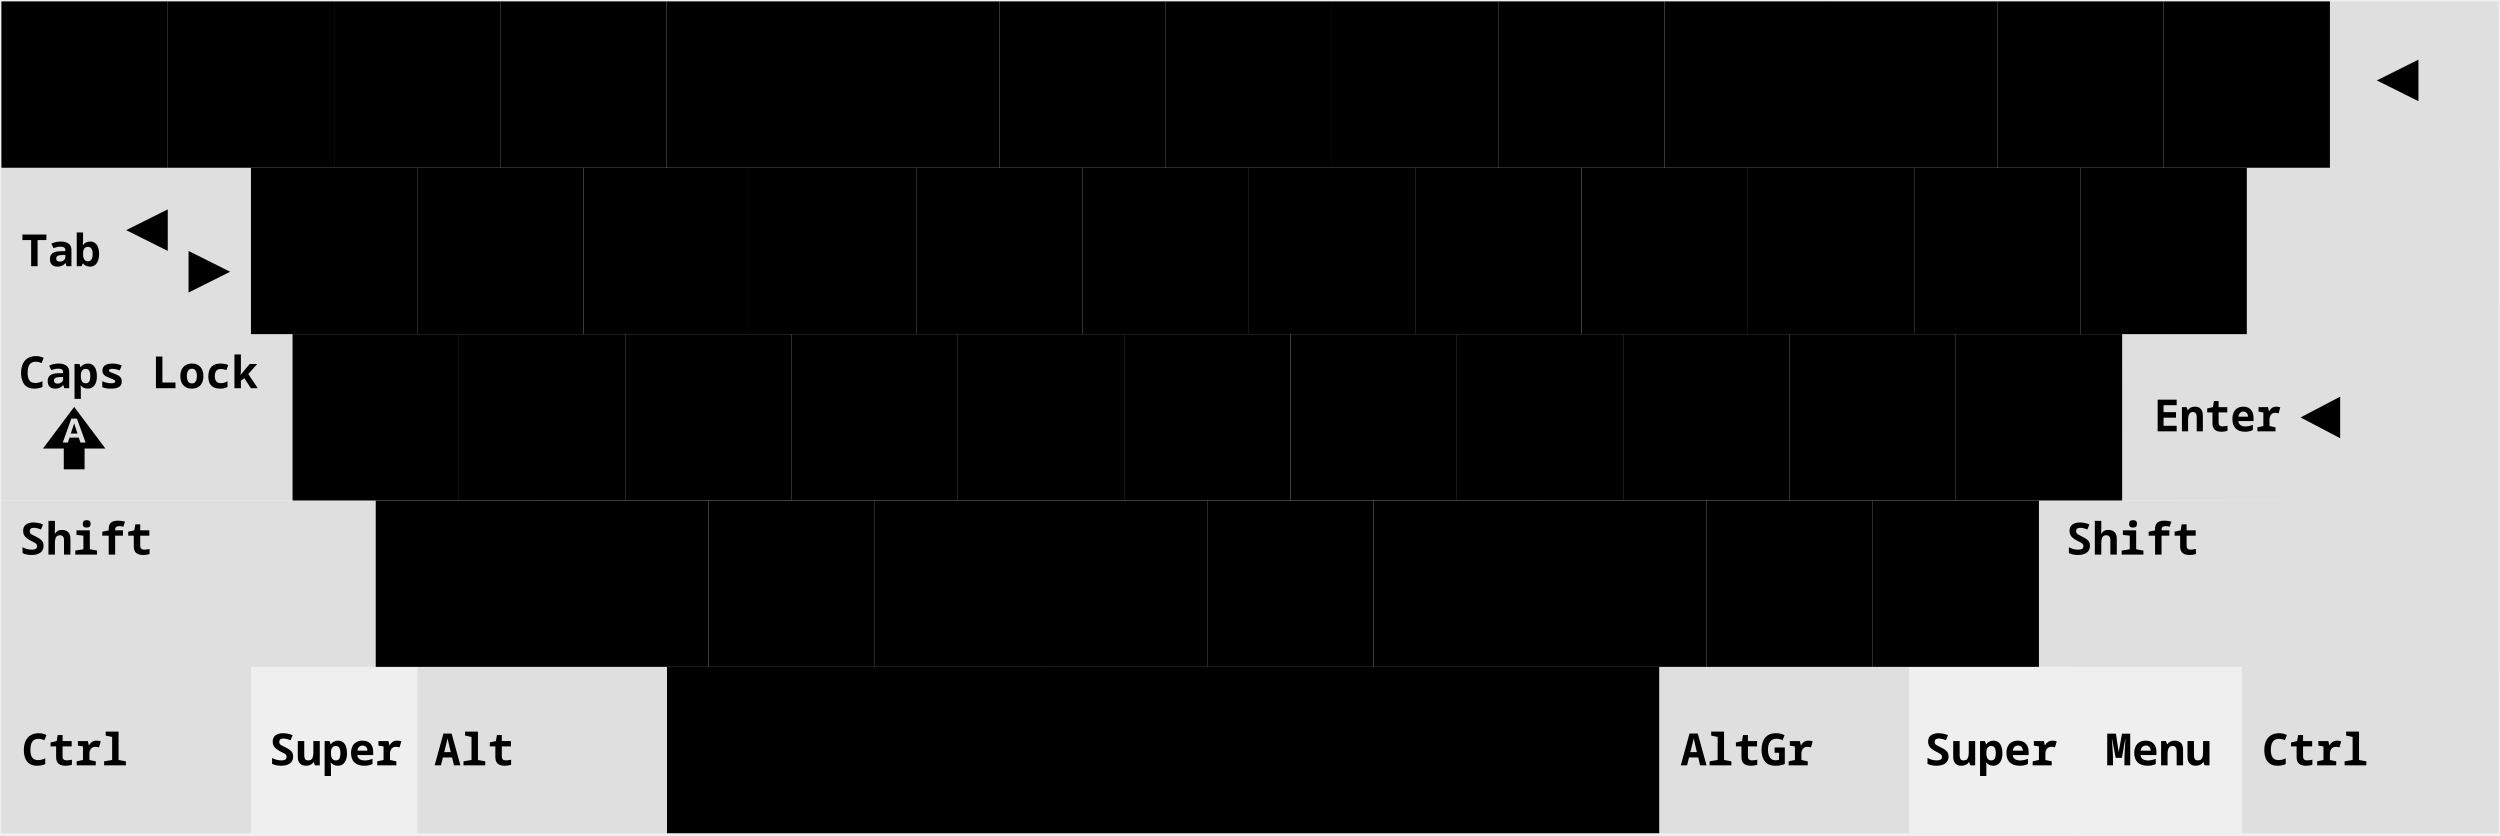
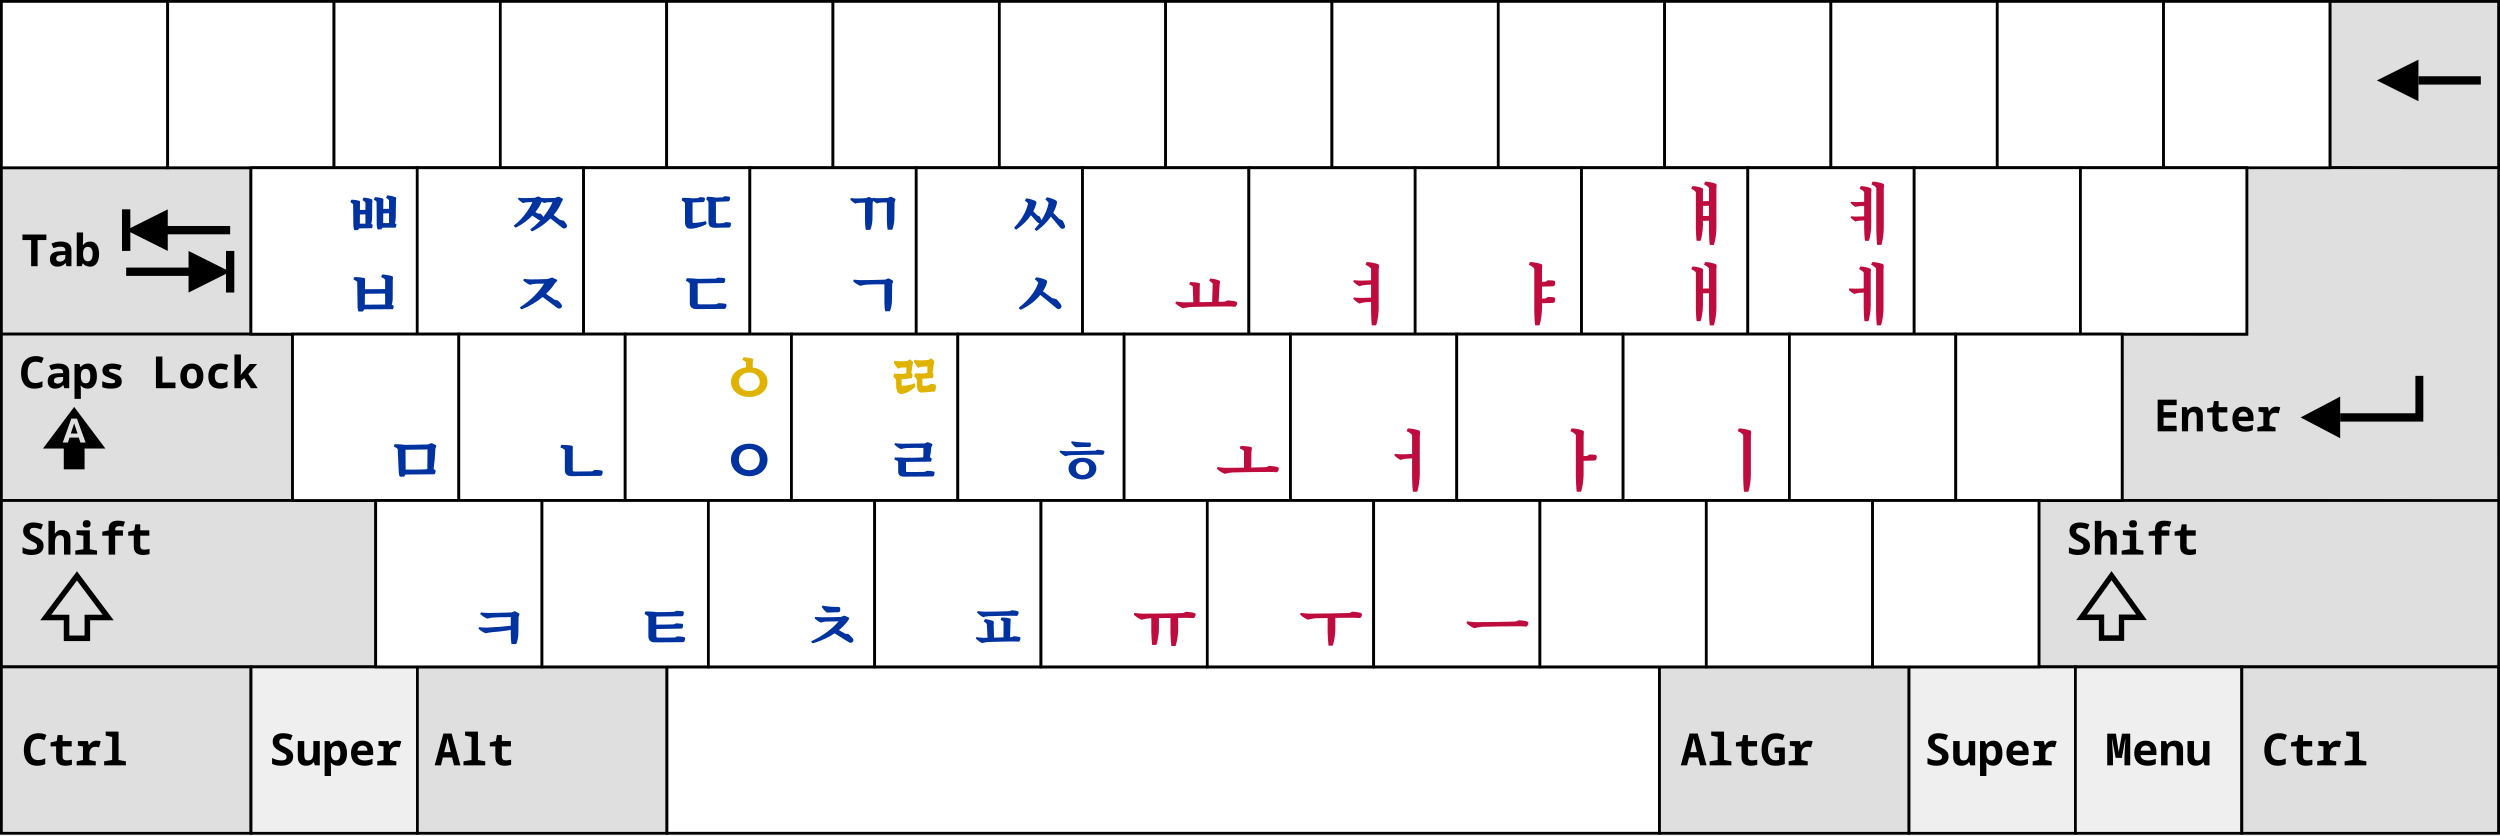
<svg xmlns="http://www.w3.org/2000/svg" viewBox="0 0 901.595 301.49" version="1.1">
  <g class="keyboard_layer">
    <g id="layout_boxes">
-       <path d="m840.26,0.51l60.83,0l0,59.99l-60.83,0l0,-59.99z" fill="#dfdfdf" fill-rule="evenodd" id="backspace_key_box" stroke="oklch(0% 0 0)" stroke-dashoffset="0" stroke-miterlimit="4" stroke-width="1.01" />
-       <path d="m0.5,60.5l90,0l0,60l-90,0l0,-60z" fill="#dfdfdf" fill-rule="evenodd" id="tab_key_box" stroke="oklch(0% 0 0)" stroke-dashoffset="0" stroke-miterlimit="4" />
+       <path d="m840.26,0.51l60.83,0l0,59.99l-60.83,0l0,-59.99z" fill="#dfdfdf" fill-rule="evenodd" id="backspace_key_box" stroke="#000000" stroke-dashoffset="0" stroke-miterlimit="4" stroke-width="1.01" />
+       <path d="m0.5,60.5l90,0l0,60l-90,0l0,-60z" fill="#dfdfdf" fill-rule="evenodd" id="tab_key_box" stroke="#000000" stroke-dashoffset="0" stroke-miterlimit="4" />
      <g id="enter_key_position" transform="matrix(0.951981, 0, 0, 1, 47.6972, 0.0427207)">
-         <path d="m753.82,120.41l47.24,0.03l0,-60.03l95.38,0.05l0.01,120.29l-142.66,-0.34l0.03,-60z" fill="#dfdfdf" fill-rule="evenodd" id="enter_key_box" stroke="oklch(0% 0 0)" stroke-dashoffset="0" stroke-miterlimit="4" />
-       </g>
-       <path d="m0.5,120.5l105,0l0,60l-105,0l0,-60z" fill="#dfdfdf" fill-rule="evenodd" id="caps_lock_key_box" stroke="oklch(0% 0 0)" stroke-dashoffset="0" stroke-miterlimit="4" transform="matrix(1, 0, 0, 1, 0, 0)" />
-       <path d="m0.5,180.5l135,0l0,60l-135,0l0,-60z" fill="#dfdfdf" fill-rule="evenodd" id="shift_left_key_box" stroke="oklch(0% 0 0)" stroke-dashoffset="0" stroke-miterlimit="4" />
+         <path d="m753.82,120.41l47.24,0.03l0,-60.03l95.38,0.05l0.01,120.29l-142.66,-0.34l0.03,-60z" fill="#dfdfdf" fill-rule="evenodd" id="enter_key_box" stroke="#000000" stroke-dashoffset="0" stroke-miterlimit="4" />
+       </g>
+       <path d="m0.5,120.5l105,0l0,60l-105,0l0,-60z" fill="#dfdfdf" fill-rule="evenodd" id="caps_lock_key_box" stroke="#000000" stroke-dashoffset="0" stroke-miterlimit="4" transform="matrix(1, 0, 0, 1, 0, 0)" />
+       <path d="m0.5,180.5l135,0l0,60l-135,0l0,-60z" fill="#dfdfdf" fill-rule="evenodd" id="shift_left_key_box" stroke="#000000" stroke-dashoffset="0" stroke-miterlimit="4" />
      <g id="shift_right_key_position" transform="matrix(0.961125, 0, 0, 1, -255.173, -137.235)">
-         <path d="m1030.54,317.73l172.5,0l0,60l-172.5,0l0,-60z" fill="#dfdfdf" fill-rule="evenodd" id="shift_right_key_box" stroke="oklch(0% 0 0)" stroke-dashoffset="0" stroke-miterlimit="4" />
-       </g>
-       <path d="m0.5,240.51l90,0l0,60l-90,0l0,-60z" fill="#dfdfdf" fill-rule="evenodd" id="control_left_key_box" stroke="oklch(0% 0 0)" stroke-dashoffset="0" stroke-miterlimit="4" transform="matrix(1, 0, 0, 1, 0, 0)" />
-       <path d="m90.53,240.51l60,0l0,60l-60,0l0,-60z" fill="#efefef" fill-rule="evenodd" id="super_left_key_box" stroke="oklch(0% 0 0)" stroke-dashoffset="0" stroke-miterlimit="4" transform="matrix(1, 0, 0, 1, 0, 0)" />
-       <path d="m150.53,240.51l90,0l0,60l-90,0l0,-60z" fill="#dfdfdf" fill-rule="evenodd" id="alt_left_box" stroke="oklch(0% 0 0)" stroke-dashoffset="0" stroke-miterlimit="4" transform="matrix(1, 0, 0, 1, 0, 0)" />
-       <path d="m240.54,240.51l357.93,0l0,59.99l-357.93,0l0,-59.99z" fill="oklch(100% 0 0)" fill-rule="evenodd" id="space_key_box" stroke="oklch(0% 0 0)" stroke-dashoffset="0" stroke-miterlimit="4" transform="matrix(1, 0, 0, 1, 0, 0)" />
+         <path d="m1030.54,317.73l172.5,0l0,60l-172.5,0l0,-60z" fill="#dfdfdf" fill-rule="evenodd" id="shift_right_key_box" stroke="#000000" stroke-dashoffset="0" stroke-miterlimit="4" />
+       </g>
+       <path d="m0.5,240.51l90,0l0,60l-90,0l0,-60z" fill="#dfdfdf" fill-rule="evenodd" id="control_left_key_box" stroke="#000000" stroke-dashoffset="0" stroke-miterlimit="4" transform="matrix(1, 0, 0, 1, 0, 0)" />
+       <path d="m90.53,240.51l60,0l0,60l-60,0l0,-60z" fill="#efefef" fill-rule="evenodd" id="super_left_key_box" stroke="#000000" stroke-dashoffset="0" stroke-miterlimit="4" transform="matrix(1, 0, 0, 1, 0, 0)" />
+       <path d="m150.53,240.51l90,0l0,60l-90,0l0,-60z" fill="#dfdfdf" fill-rule="evenodd" id="alt_left_box" stroke="#000000" stroke-dashoffset="0" stroke-miterlimit="4" transform="matrix(1, 0, 0, 1, 0, 0)" />
+       <path d="m240.54,240.51l357.93,0l0,59.99l-357.93,0l0,-59.99z" fill="#ffffff" fill-rule="evenodd" id="space_key_box" stroke="#000000" stroke-dashoffset="0" stroke-miterlimit="4" transform="matrix(1, 0, 0, 1, 0, 0)" />
      <g id="altgr_super_menu_keys_position" transform="translate(37.2848, -112.783)">
        <g id="altgr_key_box" transform="translate(-39.4023, 112.796)">
-           <path d="m600.59,240.5l90,0l0,60l-90,0l0,-60z" fill="#dfdfdf" fill-rule="evenodd" id="rect2360-5" stroke="oklch(0% 0 0)" stroke-dashoffset="0" stroke-miterlimit="4" />
+           <path d="m600.59,240.5l90,0l0,60l-90,0l0,-60z" fill="#dfdfdf" fill-rule="evenodd" id="rect2360-5" stroke="#000000" stroke-dashoffset="0" stroke-miterlimit="4" />
        </g>
        <g id="super_right_key_box" transform="translate(-14.2491, -3.66422)">
-           <path d="m665.44,356.96l60,0l0,60l-60,0l0,-60z" fill="#efefef" fill-rule="evenodd" id="rect2366-8" stroke="oklch(0% 0 0)" stroke-dashoffset="0" stroke-miterlimit="4" />
+           <path d="m665.44,356.96l60,0l0,60l-60,0l0,-60z" fill="#efefef" fill-rule="evenodd" id="rect2366-8" stroke="#000000" stroke-dashoffset="0" stroke-miterlimit="4" />
        </g>
        <g id="menu_key_box" transform="translate(-49.6077, 1.17157)">
-           <path d="m760.79,352.13l60,0l0,60l-60,0l0,-60z" fill="#efefef" fill-rule="evenodd" id="rect2368-6" stroke="oklch(0% 0 0)" stroke-dashoffset="0" stroke-miterlimit="4" />
+           <path d="m760.79,352.13l60,0l0,60l-60,0l0,-60z" fill="#efefef" fill-rule="evenodd" id="rect2368-6" stroke="#000000" stroke-dashoffset="0" stroke-miterlimit="4" />
        </g>
      </g>
      <g id="control_right_key_position" transform="matrix(1.02878, 0, 0, 1, -27.8093, 0.01275)">
-         <path d="m812.9,240.5l90,0l0,60l-90,0l0,-60z" fill="#dfdfdf" fill-rule="evenodd" id="control_right_key_box" stroke="oklch(0% 0 0)" stroke-dashoffset="0" stroke-miterlimit="4" />
-       </g>
-       <path d="m0.5,0.5l60,0l0,60l-60,0l0,-60z" fill="oklch(100% 0 0)" fill-rule="evenodd" id="backtick_key_box" stroke="oklch(0% 0 0)" stroke-dashoffset="0" stroke-miterlimit="4" />
+         <path d="m812.9,240.5l90,0l0,60l-90,0l0,-60z" fill="#dfdfdf" fill-rule="evenodd" id="control_right_key_box" stroke="#000000" stroke-dashoffset="0" stroke-miterlimit="4" />
+       </g>
+       <path d="m0.5,0.5l60,0l0,60l-60,0l0,-60z" fill="#ffffff" fill-rule="evenodd" id="backtick_key_box" stroke="#000000" stroke-dashoffset="0" stroke-miterlimit="4" />
      <g id="numeric_row_boxes">
-         <path d="m60.47,0.5l60,0l0,60l-60,0l0,-60z" fill="oklch(100% 0 0)" fill-rule="evenodd" id="rect2324-1-0-3-2" stroke="oklch(0% 0 0)" stroke-dashoffset="0" stroke-miterlimit="4" transform="matrix(1, 0, 0, 1, 0, 0)" />
-         <path d="m120.47,0.5l60,0l0,60l-60,0l0,-60z" fill="oklch(100% 0 0)" fill-rule="evenodd" id="path4462" stroke="oklch(0% 0 0)" stroke-dashoffset="0" stroke-miterlimit="4" />
-         <path d="m180.43,0.5l60,0l0,60l-60,0l0,-60z" fill="oklch(100% 0 0)" fill-rule="evenodd" id="path4464" stroke="oklch(0% 0 0)" stroke-dashoffset="0" stroke-miterlimit="4" />
-         <path d="m240.43,0.5l60,0l0,60l-60,0l0,-60z" fill="oklch(100% 0 0)" fill-rule="evenodd" id="path4466" stroke="oklch(0% 0 0)" stroke-dashoffset="0" stroke-miterlimit="4" />
-         <path d="m300.4,0.5l60,0l0,60l-60,0l0,-60z" fill="oklch(100% 0 0)" fill-rule="evenodd" id="path4468" stroke="oklch(0% 0 0)" stroke-dashoffset="0" stroke-miterlimit="4" />
-         <path d="m360.4,0.5l60,0l0,60l-60,0l0,-60z" fill="oklch(100% 0 0)" fill-rule="evenodd" id="path4470" stroke="oklch(0% 0 0)" stroke-dashoffset="0" stroke-miterlimit="4" />
-         <path d="m420.36,0.5l60,0l0,60l-60,0l0,-60z" fill="oklch(100% 0 0)" fill-rule="evenodd" id="path4472" stroke="oklch(0% 0 0)" stroke-dashoffset="0" stroke-miterlimit="4" />
-         <path d="m480.36,0.5l60,0l0,60l-60,0l0,-60z" fill="oklch(100% 0 0)" fill-rule="evenodd" id="path4474" stroke="oklch(0% 0 0)" stroke-dashoffset="0" stroke-miterlimit="4" />
-         <path d="m540.33,0.5l60,0l0,60l-60,0l0,-60z" fill="oklch(100% 0 0)" fill-rule="evenodd" id="path4476" stroke="oklch(0% 0 0)" stroke-dashoffset="0" stroke-miterlimit="4" />
-         <path d="m600.33,0.5l60,0l0,60l-60,0l0,-60z" fill="oklch(100% 0 0)" fill-rule="evenodd" id="path4478" stroke="oklch(0% 0 0)" stroke-dashoffset="0" stroke-miterlimit="4" />
-         <path d="m660.29,0.5l60,0l0,60l-60,0l0,-60z" fill="oklch(100% 0 0)" fill-rule="evenodd" id="path4480" stroke="oklch(0% 0 0)" stroke-dashoffset="0" stroke-miterlimit="4" />
-       </g>
-       <path d="m720.29,0.5l60,0l0,60l-60,0l0,-60z" fill="oklch(100% 0 0)" fill-rule="evenodd" id="minus_key_box" stroke="oklch(0% 0 0)" stroke-dashoffset="0" stroke-miterlimit="4" />
-       <path d="m780.26,0.5l60,0l0,60l-60,0l0,-60z" fill="oklch(100% 0 0)" fill-rule="evenodd" id="equals_key_box" stroke="oklch(0% 0 0)" stroke-dashoffset="0" stroke-miterlimit="4" />
+         <path d="m60.47,0.5l60,0l0,60l-60,0l0,-60z" fill="#ffffff" fill-rule="evenodd" id="rect2324-1-0-3-2" stroke="#000000" stroke-dashoffset="0" stroke-miterlimit="4" transform="matrix(1, 0, 0, 1, 0, 0)" />
+         <path d="m120.47,0.5l60,0l0,60l-60,0l0,-60z" fill="#ffffff" fill-rule="evenodd" id="path4462" stroke="#000000" stroke-dashoffset="0" stroke-miterlimit="4" />
+         <path d="m180.43,0.5l60,0l0,60l-60,0l0,-60z" fill="#ffffff" fill-rule="evenodd" id="path4464" stroke="#000000" stroke-dashoffset="0" stroke-miterlimit="4" />
+         <path d="m240.43,0.5l60,0l0,60l-60,0l0,-60z" fill="#ffffff" fill-rule="evenodd" id="path4466" stroke="#000000" stroke-dashoffset="0" stroke-miterlimit="4" />
+         <path d="m300.4,0.5l60,0l0,60l-60,0l0,-60z" fill="#ffffff" fill-rule="evenodd" id="path4468" stroke="#000000" stroke-dashoffset="0" stroke-miterlimit="4" />
+         <path d="m360.4,0.5l60,0l0,60l-60,0l0,-60z" fill="#ffffff" fill-rule="evenodd" id="path4470" stroke="#000000" stroke-dashoffset="0" stroke-miterlimit="4" />
+         <path d="m420.36,0.5l60,0l0,60l-60,0l0,-60z" fill="#ffffff" fill-rule="evenodd" id="path4472" stroke="#000000" stroke-dashoffset="0" stroke-miterlimit="4" />
+         <path d="m480.36,0.5l60,0l0,60l-60,0l0,-60z" fill="#ffffff" fill-rule="evenodd" id="path4474" stroke="#000000" stroke-dashoffset="0" stroke-miterlimit="4" />
+         <path d="m540.33,0.5l60,0l0,60l-60,0l0,-60z" fill="#ffffff" fill-rule="evenodd" id="path4476" stroke="#000000" stroke-dashoffset="0" stroke-miterlimit="4" />
+         <path d="m600.33,0.5l60,0l0,60l-60,0l0,-60z" fill="#ffffff" fill-rule="evenodd" id="path4478" stroke="#000000" stroke-dashoffset="0" stroke-miterlimit="4" />
+         <path d="m660.29,0.5l60,0l0,60l-60,0l0,-60z" fill="#ffffff" fill-rule="evenodd" id="path4480" stroke="#000000" stroke-dashoffset="0" stroke-miterlimit="4" />
+       </g>
+       <path d="m720.29,0.5l60,0l0,60l-60,0l0,-60z" fill="#ffffff" fill-rule="evenodd" id="minus_key_box" stroke="#000000" stroke-dashoffset="0" stroke-miterlimit="4" />
+       <path d="m780.26,0.5l60,0l0,60l-60,0l0,-60z" fill="#ffffff" fill-rule="evenodd" id="equals_key_box" stroke="#000000" stroke-dashoffset="0" stroke-miterlimit="4" />
      <g id="top_row_boxes">
-         <path d="m90.5,60.5l60,0l0,60l-60,0l0,-60z" fill="oklch(100% 0 0)" fill-rule="evenodd" id="path4760" stroke="oklch(0% 0 0)" stroke-dashoffset="0" stroke-miterlimit="4" />
-         <path d="m150.47,60.5l60,0l0,60l-60,0l0,-60z" fill="oklch(100% 0 0)" fill-rule="evenodd" id="path4762" stroke="oklch(0% 0 0)" stroke-dashoffset="0" stroke-miterlimit="4" />
-         <path d="m210.47,60.5l60,0l0,60l-60,0l0,-60z" fill="oklch(100% 0 0)" fill-rule="evenodd" id="path4764" stroke="oklch(0% 0 0)" stroke-dashoffset="0" stroke-miterlimit="4" />
-         <path d="m270.43,60.5l60,0l0,60l-60,0l0,-60z" fill="oklch(100% 0 0)" fill-rule="evenodd" id="path4766" stroke="oklch(0% 0 0)" stroke-dashoffset="0" stroke-miterlimit="4" />
-         <path d="m330.43,60.5l60,0l0,60l-60,0l0,-60z" fill="oklch(100% 0 0)" fill-rule="evenodd" id="path4768" stroke="oklch(0% 0 0)" stroke-dashoffset="0" stroke-miterlimit="4" />
-         <path d="m390.4,60.5l60,0l0,60l-60,0l0,-60z" fill="oklch(100% 0 0)" fill-rule="evenodd" id="path4770" stroke="oklch(0% 0 0)" stroke-dashoffset="0" stroke-miterlimit="4" />
-         <path d="m450.4,60.5l60,0l0,60l-60,0l0,-60z" fill="oklch(100% 0 0)" fill-rule="evenodd" id="path4772" stroke="oklch(0% 0 0)" stroke-dashoffset="0" stroke-miterlimit="4" />
-         <path d="m510.36,60.5l60,0l0,60l-60,0l0,-60z" fill="oklch(100% 0 0)" fill-rule="evenodd" id="path4774" stroke="oklch(0% 0 0)" stroke-dashoffset="0" stroke-miterlimit="4" />
-         <path d="m570.36,60.5l60,0l0,60l-60,0l0,-60z" fill="oklch(100% 0 0)" fill-rule="evenodd" id="path4776" stroke="oklch(0% 0 0)" stroke-dashoffset="0" stroke-miterlimit="4" />
-         <path d="m630.33,60.5l60,0l0,60l-60,0l0,-60z" fill="oklch(100% 0 0)" fill-rule="evenodd" id="path4778" stroke="oklch(0% 0 0)" stroke-dashoffset="0" stroke-miterlimit="4" />
-         <path d="m690.33,60.5l60,0l0,60l-60,0l0,-60z" fill="oklch(100% 0 0)" fill-rule="evenodd" id="path4780" stroke="oklch(0% 0 0)" stroke-dashoffset="0" stroke-miterlimit="4" />
-         <path d="m750.29,60.5l60,0l0,60l-60,0l0,-60z" fill="oklch(100% 0 0)" fill-rule="evenodd" id="path4782" stroke="oklch(0% 0 0)" stroke-dashoffset="0" stroke-miterlimit="4" />
+         <path d="m90.5,60.5l60,0l0,60l-60,0l0,-60z" fill="#ffffff" fill-rule="evenodd" id="path4760" stroke="#000000" stroke-dashoffset="0" stroke-miterlimit="4" />
+         <path d="m150.47,60.5l60,0l0,60l-60,0l0,-60z" fill="#ffffff" fill-rule="evenodd" id="path4762" stroke="#000000" stroke-dashoffset="0" stroke-miterlimit="4" />
+         <path d="m210.47,60.5l60,0l0,60l-60,0l0,-60z" fill="#ffffff" fill-rule="evenodd" id="path4764" stroke="#000000" stroke-dashoffset="0" stroke-miterlimit="4" />
+         <path d="m270.43,60.5l60,0l0,60l-60,0l0,-60z" fill="#ffffff" fill-rule="evenodd" id="path4766" stroke="#000000" stroke-dashoffset="0" stroke-miterlimit="4" />
+         <path d="m330.43,60.5l60,0l0,60l-60,0l0,-60z" fill="#ffffff" fill-rule="evenodd" id="path4768" stroke="#000000" stroke-dashoffset="0" stroke-miterlimit="4" />
+         <path d="m390.4,60.5l60,0l0,60l-60,0l0,-60z" fill="#ffffff" fill-rule="evenodd" id="path4770" stroke="#000000" stroke-dashoffset="0" stroke-miterlimit="4" />
+         <path d="m450.4,60.5l60,0l0,60l-60,0l0,-60z" fill="#ffffff" fill-rule="evenodd" id="path4772" stroke="#000000" stroke-dashoffset="0" stroke-miterlimit="4" />
+         <path d="m510.36,60.5l60,0l0,60l-60,0l0,-60z" fill="#ffffff" fill-rule="evenodd" id="path4774" stroke="#000000" stroke-dashoffset="0" stroke-miterlimit="4" />
+         <path d="m570.36,60.5l60,0l0,60l-60,0l0,-60z" fill="#ffffff" fill-rule="evenodd" id="path4776" stroke="#000000" stroke-dashoffset="0" stroke-miterlimit="4" />
+         <path d="m630.33,60.5l60,0l0,60l-60,0l0,-60z" fill="#ffffff" fill-rule="evenodd" id="path4778" stroke="#000000" stroke-dashoffset="0" stroke-miterlimit="4" />
+         <path d="m690.33,60.5l60,0l0,60l-60,0l0,-60z" fill="#ffffff" fill-rule="evenodd" id="path4780" stroke="#000000" stroke-dashoffset="0" stroke-miterlimit="4" />
+         <path d="m750.29,60.5l60,0l0,60l-60,0l0,-60z" fill="#ffffff" fill-rule="evenodd" id="path4782" stroke="#000000" stroke-dashoffset="0" stroke-miterlimit="4" />
      </g>
      <g id="home_row_boxes">
-         <path d="m105.5,120.5l60,0l0,60l-60,0l0,-60z" fill="oklch(100% 0 0)" fill-rule="evenodd" id="path4794" stroke="oklch(0% 0 0)" stroke-dashoffset="0" stroke-miterlimit="4" />
-         <path d="m165.47,120.5l60,0l0,60l-60,0l0,-60z" fill="oklch(100% 0 0)" fill-rule="evenodd" id="path4796" stroke="oklch(0% 0 0)" stroke-dashoffset="0" stroke-miterlimit="4" />
-         <path d="m225.47,120.5l60,0l0,60l-60,0l0,-60z" fill="oklch(100% 0 0)" fill-rule="evenodd" id="path4798" stroke="oklch(0% 0 0)" stroke-dashoffset="0" stroke-miterlimit="4" />
-         <path d="m285.43,120.5l60,0l0,60l-60,0l0,-60z" fill="oklch(100% 0 0)" fill-rule="evenodd" id="path4800" stroke="oklch(0% 0 0)" stroke-dashoffset="0" stroke-miterlimit="4" />
-         <path d="m345.43,120.5l60,0l0,60l-60,0l0,-60z" fill="oklch(100% 0 0)" fill-rule="evenodd" id="path4802" stroke="oklch(0% 0 0)" stroke-dashoffset="0" stroke-miterlimit="4" />
-         <path d="m405.4,120.5l60,0l0,60l-60,0l0,-60z" fill="oklch(100% 0 0)" fill-rule="evenodd" id="path4804" stroke="oklch(0% 0 0)" stroke-dashoffset="0" stroke-miterlimit="4" />
-         <path d="m465.4,120.5l60,0l0,60l-60,0l0,-60z" fill="oklch(100% 0 0)" fill-rule="evenodd" id="path4806" stroke="oklch(0% 0 0)" stroke-dashoffset="0" stroke-miterlimit="4" />
-         <path d="m525.36,120.5l60,0l0,60l-60,0l0,-60z" fill="oklch(100% 0 0)" fill-rule="evenodd" id="path4808" stroke="oklch(0% 0 0)" stroke-dashoffset="0" stroke-miterlimit="4" />
-         <path d="m585.36,120.5l60,0l0,60l-60,0l0,-60z" fill="oklch(100% 0 0)" fill-rule="evenodd" id="path4810" stroke="oklch(0% 0 0)" stroke-dashoffset="0" stroke-miterlimit="4" />
-         <path d="m645.33,120.5l60,0l0,60l-60,0l0,-60z" fill="oklch(100% 0 0)" fill-rule="evenodd" id="path4812" stroke="oklch(0% 0 0)" stroke-dashoffset="0" stroke-miterlimit="4" />
-         <path d="m705.33,120.5l60,0l0,60l-60,0l0,-60z" fill="oklch(100% 0 0)" fill-rule="evenodd" id="path4814" stroke="oklch(0% 0 0)" stroke-dashoffset="0" stroke-miterlimit="4" />
+         <path d="m105.5,120.5l60,0l0,60l-60,0l0,-60z" fill="#ffffff" fill-rule="evenodd" id="path4794" stroke="#000000" stroke-dashoffset="0" stroke-miterlimit="4" />
+         <path d="m165.47,120.5l60,0l0,60l-60,0l0,-60z" fill="#ffffff" fill-rule="evenodd" id="path4796" stroke="#000000" stroke-dashoffset="0" stroke-miterlimit="4" />
+         <path d="m225.47,120.5l60,0l0,60l-60,0l0,-60z" fill="#ffffff" fill-rule="evenodd" id="path4798" stroke="#000000" stroke-dashoffset="0" stroke-miterlimit="4" />
+         <path d="m285.43,120.5l60,0l0,60l-60,0l0,-60z" fill="#ffffff" fill-rule="evenodd" id="path4800" stroke="#000000" stroke-dashoffset="0" stroke-miterlimit="4" />
+         <path d="m345.43,120.5l60,0l0,60l-60,0l0,-60z" fill="#ffffff" fill-rule="evenodd" id="path4802" stroke="#000000" stroke-dashoffset="0" stroke-miterlimit="4" />
+         <path d="m405.4,120.5l60,0l0,60l-60,0l0,-60z" fill="#ffffff" fill-rule="evenodd" id="path4804" stroke="#000000" stroke-dashoffset="0" stroke-miterlimit="4" />
+         <path d="m465.4,120.5l60,0l0,60l-60,0l0,-60z" fill="#ffffff" fill-rule="evenodd" id="path4806" stroke="#000000" stroke-dashoffset="0" stroke-miterlimit="4" />
+         <path d="m525.36,120.5l60,0l0,60l-60,0l0,-60z" fill="#ffffff" fill-rule="evenodd" id="path4808" stroke="#000000" stroke-dashoffset="0" stroke-miterlimit="4" />
+         <path d="m585.36,120.5l60,0l0,60l-60,0l0,-60z" fill="#ffffff" fill-rule="evenodd" id="path4810" stroke="#000000" stroke-dashoffset="0" stroke-miterlimit="4" />
+         <path d="m645.33,120.5l60,0l0,60l-60,0l0,-60z" fill="#ffffff" fill-rule="evenodd" id="path4812" stroke="#000000" stroke-dashoffset="0" stroke-miterlimit="4" />
+         <path d="m705.33,120.5l60,0l0,60l-60,0l0,-60z" fill="#ffffff" fill-rule="evenodd" id="path4814" stroke="#000000" stroke-dashoffset="0" stroke-miterlimit="4" />
      </g>
      <g id="bottom_row_boxes">
-         <path d="m135.5,180.5l60,0l0,60l-60,0l0,-60z" fill="oklch(100% 0 0)" fill-rule="evenodd" id="path4828" stroke="oklch(0% 0 0)" stroke-dashoffset="0" stroke-miterlimit="4" />
-         <path d="m195.46,180.5l60,0l0,60l-60,0l0,-60z" fill="oklch(100% 0 0)" fill-rule="evenodd" id="path4830" stroke="oklch(0% 0 0)" stroke-dashoffset="0" stroke-miterlimit="4" />
-         <path d="m255.47,180.5l60,0l0,60l-60,0l0,-60z" fill="oklch(100% 0 0)" fill-rule="evenodd" id="path4832" stroke="oklch(0% 0 0)" stroke-dashoffset="0" stroke-miterlimit="4" />
-         <path d="m315.43,180.5l60,0l0,60l-60,0l0,-60z" fill="oklch(100% 0 0)" fill-rule="evenodd" id="path4834" stroke="oklch(0% 0 0)" stroke-dashoffset="0" stroke-miterlimit="4" />
-         <path d="m375.43,180.5l60,0l0,60l-60,0l0,-60z" fill="oklch(100% 0 0)" fill-rule="evenodd" id="path4836" stroke="oklch(0% 0 0)" stroke-dashoffset="0" stroke-miterlimit="4" />
-         <path d="m435.39,180.5l60,0l0,60l-60,0l0,-60z" fill="oklch(100% 0 0)" fill-rule="evenodd" id="path4838" stroke="oklch(0% 0 0)" stroke-dashoffset="0" stroke-miterlimit="4" />
-         <path d="m495.4,180.5l60,0l0,60l-60,0l0,-60z" fill="oklch(100% 0 0)" fill-rule="evenodd" id="path4840" stroke="oklch(0% 0 0)" stroke-dashoffset="0" stroke-miterlimit="4" />
-         <path d="m555.36,180.5l60,0l0,60l-60,0l0,-60z" fill="oklch(100% 0 0)" fill-rule="evenodd" id="path4842" stroke="oklch(0% 0 0)" stroke-dashoffset="0" stroke-miterlimit="4" />
-         <path d="m615.36,180.5l60,0l0,60l-60,0l0,-60z" fill="oklch(100% 0 0)" fill-rule="evenodd" id="path4844" stroke="oklch(0% 0 0)" stroke-dashoffset="0" stroke-miterlimit="4" />
-         <path d="m675.32,180.5l60,0l0,60l-60,0l0,-60z" fill="oklch(100% 0 0)" fill-rule="evenodd" id="path4846" stroke="oklch(0% 0 0)" stroke-dashoffset="0" stroke-miterlimit="4" />
+         <path d="m135.5,180.5l60,0l0,60l-60,0l0,-60z" fill="#ffffff" fill-rule="evenodd" id="path4828" stroke="#000000" stroke-dashoffset="0" stroke-miterlimit="4" />
+         <path d="m195.46,180.5l60,0l0,60l-60,0l0,-60z" fill="#ffffff" fill-rule="evenodd" id="path4830" stroke="#000000" stroke-dashoffset="0" stroke-miterlimit="4" />
+         <path d="m255.47,180.5l60,0l0,60l-60,0l0,-60z" fill="#ffffff" fill-rule="evenodd" id="path4832" stroke="#000000" stroke-dashoffset="0" stroke-miterlimit="4" />
+         <path d="m315.43,180.5l60,0l0,60l-60,0l0,-60z" fill="#ffffff" fill-rule="evenodd" id="path4834" stroke="#000000" stroke-dashoffset="0" stroke-miterlimit="4" />
+         <path d="m375.43,180.5l60,0l0,60l-60,0l0,-60z" fill="#ffffff" fill-rule="evenodd" id="path4836" stroke="#000000" stroke-dashoffset="0" stroke-miterlimit="4" />
+         <path d="m435.39,180.5l60,0l0,60l-60,0l0,-60z" fill="#ffffff" fill-rule="evenodd" id="path4838" stroke="#000000" stroke-dashoffset="0" stroke-miterlimit="4" />
+         <path d="m495.4,180.5l60,0l0,60l-60,0l0,-60z" fill="#ffffff" fill-rule="evenodd" id="path4840" stroke="#000000" stroke-dashoffset="0" stroke-miterlimit="4" />
+         <path d="m555.36,180.5l60,0l0,60l-60,0l0,-60z" fill="#ffffff" fill-rule="evenodd" id="path4842" stroke="#000000" stroke-dashoffset="0" stroke-miterlimit="4" />
+         <path d="m615.36,180.5l60,0l0,60l-60,0l0,-60z" fill="#ffffff" fill-rule="evenodd" id="path4844" stroke="#000000" stroke-dashoffset="0" stroke-miterlimit="4" />
+         <path d="m675.32,180.5l60,0l0,60l-60,0l0,-60z" fill="#ffffff" fill-rule="evenodd" id="path4846" stroke="#000000" stroke-dashoffset="0" stroke-miterlimit="4" />
      </g>
    </g>
    <g id="key_labels">
      <g id="backspace_key_labels">
-         <path d="m872.18,36.5l0,-15l-15,7.5l15,7.5z" fill="oklch(0% 0 0)" fill-rule="evenodd" id="path4635" />
-         <path d="m894.68,29l-22.5,0" fill="none" id="path4633" stroke="oklch(0% 0 0)" stroke-miterlimit="4" stroke-width="3" />
+         <path d="m872.18,36.5l0,-15l-15,7.5l15,7.5z" fill="#000000" fill-rule="evenodd" id="path4635" />
+         <path d="m894.68,29l-22.5,0" fill="none" id="path4633" stroke="#000000" stroke-miterlimit="4" stroke-width="3" />
      </g>
      <g id="tab_key_labels">
-         <text fill="oklch(0% 0 0)" font-family="Noto Sans Mono" font-size="16" font-weight="bold" id="tab_key_label" stroke="oklch(0% 0 0)" stroke-width="0" text-anchor="middle" x="22" xml:space="preserve" y="96">Tab</text>
+         <text fill="#000000" font-family="Noto Sans Mono" font-size="16" font-weight="bold" id="tab_key_label" stroke="#000000" stroke-width="0" text-anchor="middle" x="22" xml:space="preserve" y="96">Tab</text>
        <g id="tab_left_arrow">
-           <path d="m45.5,75.5c0,15 0,15 0,15" fill="none" id="path5457-6" stroke="oklch(0% 0 0)" stroke-miterlimit="4" stroke-width="3" />
-           <path d="m60.5,90.5l0,-15l-15,7.5l15,7.5z" fill="oklch(0% 0 0)" fill-rule="evenodd" id="path5455-0" />
-           <path d="m83,83l-28.48,0" fill="none" id="path5453-6" stroke="oklch(0% 0 0)" stroke-miterlimit="4" stroke-width="3" />
+           <path d="m45.5,75.5c0,15 0,15 0,15" fill="none" id="path5457-6" stroke="#000000" stroke-miterlimit="4" stroke-width="3" />
+           <path d="m60.5,90.5l0,-15l-15,7.5l15,7.5z" fill="#000000" fill-rule="evenodd" id="path5455-0" />
+           <path d="m83,83l-28.48,0" fill="none" id="path5453-6" stroke="#000000" stroke-miterlimit="4" stroke-width="3" />
        </g>
        <g id="tab_right_arrow">
-           <path d="m45.5,98l28.48,0" fill="none" id="path5466-1" stroke="oklch(0% 0 0)" stroke-miterlimit="4" stroke-width="3" />
-           <path d="m68,90.5l0,15l15,-7.5l-15,-7.5z" fill="oklch(0% 0 0)" fill-rule="evenodd" id="path5468-8" />
-           <path d="m83,105.5c0,-15 0,-15 0,-15" fill="none" id="path5470-4" stroke="oklch(0% 0 0)" stroke-miterlimit="4" stroke-width="3" />
+           <path d="m45.5,98l28.48,0" fill="none" id="path5466-1" stroke="#000000" stroke-miterlimit="4" stroke-width="3" />
+           <path d="m68,90.5l0,15l15,-7.5l-15,-7.5z" fill="#000000" fill-rule="evenodd" id="path5468-8" />
+           <path d="m83,105.5c0,-15 0,-15 0,-15" fill="none" id="path5470-4" stroke="#000000" stroke-miterlimit="4" stroke-width="3" />
        </g>
      </g>
      <g id="enter_key_labels" transform="matrix(0.951981, 0, 0, 1, 47.6972, 0.0427207)">
-         <text fill="oklch(0% 0 0)" font-family="Noto Sans Mono" font-size="16" font-weight="bold" id="enter_key_label" stroke="oklch(0% 0 0)" stroke-width="0" text-anchor="middle" x="790" xml:space="preserve" y="155.51">Enter</text>
+         <text fill="#000000" font-family="Noto Sans Mono" font-size="16" font-weight="bold" id="enter_key_label" stroke="#000000" stroke-width="0" text-anchor="middle" x="790" xml:space="preserve" y="155.51">Enter</text>
        <g id="enter_arrow">
-           <path d="m836.42,158l0,-15l-15,7.5l15,7.5z" fill="oklch(0% 0 0)" fill-rule="evenodd" id="path5745-8" />
-           <path d="m866.42,135.5l0,15l-30,0" fill="none" id="path4241" stroke="oklch(0% 0 0)" stroke-miterlimit="4" stroke-width="3" />
+           <path d="m836.42,158l0,-15l-15,7.5l15,7.5z" fill="#000000" fill-rule="evenodd" id="path5745-8" />
+           <path d="m866.42,135.5l0,15l-30,0" fill="none" id="path4241" stroke="#000000" stroke-miterlimit="4" stroke-width="3" />
        </g>
      </g>
      <g id="caps_lock_key_labels">
-         <path d="m26.75,146.75l-11.25,15l7.5,0l0,7.5l7.5,0l0,-7.5l7.5,0l-11.25,-15zm-1.03,4.22l2.03,0l3.13,8.62l-1.88,0l-0.59,-1.78l-3.35,0l-0.56,1.78l-1.87,0l3.09,-8.62zm1.03,1.72l-1.22,3.65l2.41,0l-1.19,-3.65z" fill="oklch(0% 0 0)" fill-rule="evenodd" id="path5584-6" />
-         <text fill="oklch(0% 0 0)" font-family="Noto Sans Mono" font-size="16" font-weight="bold" id="caps_lock_key_label" stroke="oklch(0% 0 0)" stroke-width="0" text-anchor="middle" x="50" xml:space="preserve" y="140">Caps Lock</text>
+         <path d="m26.75,146.75l-11.25,15l7.5,0l0,7.5l7.5,0l0,-7.5l7.5,0l-11.25,-15zm-1.03,4.22l2.03,0l3.13,8.62l-1.88,0l-0.59,-1.78l-3.35,0l-0.56,1.78l-1.87,0l3.09,-8.62zm1.03,1.72l-1.22,3.65l2.41,0l-1.19,-3.65z" fill="#000000" fill-rule="evenodd" id="path5584-6" />
+         <text fill="#000000" font-family="Noto Sans Mono" font-size="16" font-weight="bold" id="caps_lock_key_label" stroke="#000000" stroke-width="0" text-anchor="middle" x="50" xml:space="preserve" y="140">Caps Lock</text>
      </g>
      <g id="shift_left_key_labels">
-         <text fill="oklch(0% 0 0)" font-family="Noto Sans Mono" font-size="16" font-weight="bold" id="shift_left_key_label" stroke="oklch(0% 0 0)" stroke-width="0" text-anchor="middle" x="31" xml:space="preserve" y="200">Shift</text>
-         <path d="m27.75,207.69l-11.25,15l7.5,0l0,7.5l7.5,0l0,-7.5l7.5,0l-11.25,-15z" fill="none" id="path5757-1" stroke="oklch(0% 0 0)" stroke-miterlimit="4" stroke-width="2" />
+         <text fill="#000000" font-family="Noto Sans Mono" font-size="16" font-weight="bold" id="shift_left_key_label" stroke="#000000" stroke-width="0" text-anchor="middle" x="31" xml:space="preserve" y="200">Shift</text>
+         <path d="m27.75,207.69l-11.25,15l7.5,0l0,7.5l7.5,0l0,-7.5l7.5,0l-11.25,-15z" fill="none" id="path5757-1" stroke="#000000" stroke-miterlimit="4" stroke-width="2" />
      </g>
      <g id="shift_right_key_labels">
-         <text fill="oklch(0% 0 0)" font-family="Noto Sans Mono" font-size="16" font-weight="bold" id="shift_right_key_label" stroke="oklch(0% 0 0)" stroke-width="0" text-anchor="middle" x="769" xml:space="preserve" y="200">Shift</text>
+         <text fill="#000000" font-family="Noto Sans Mono" font-size="16" font-weight="bold" id="shift_right_key_label" stroke="#000000" stroke-width="0" text-anchor="middle" x="769" xml:space="preserve" y="200">Shift</text>
        <g id="shift_right_key_box" transform="matrix(0.961125, 0, 0, 1, -255.173, -137.235)">
-           <path d="m1057.79,344.86l-11.25,15l7.5,0l0,7.5l7.5,0l0,-7.5l7.5,0l-11.25,-15z" fill="none" id="path5801-7" stroke="oklch(0% 0 0)" stroke-miterlimit="4" stroke-width="2" />
-         </g>
-       </g>
-       <text fill="oklch(0% 0 0)" font-family="Noto Sans Mono" font-size="16" font-weight="bold" id="control_left_key_label" stroke="oklch(0% 0 0)" stroke-width="0" text-anchor="middle" x="27" xml:space="preserve" y="276">Ctrl</text>
-       <text fill="oklch(0% 0 0)" font-family="Noto Sans Mono" font-size="16" font-weight="bold" id="super_left_key_label" stroke="oklch(0% 0 0)" stroke-width="0" text-anchor="middle" x="121" xml:space="preserve" y="276">Super</text>
-       <text fill="oklch(0% 0 0)" font-family="Noto Sans Mono" font-size="16" font-weight="bold" id="alt_left_key_label" stroke="oklch(0% 0 0)" stroke-width="0" text-anchor="middle" x="171" xml:space="preserve" y="276">Alt</text>
-       <text fill="oklch(0% 0 0)" font-family="Noto Sans Mono" font-size="16" font-weight="bold" id="altgr_key_label" stroke="oklch(0% 0 0)" stroke-width="0" text-anchor="middle" x="630" xml:space="preserve" y="276">AltGr</text>
-       <text fill="oklch(0% 0 0)" font-family="Noto Sans Mono" font-size="16" font-weight="bold" id="super_right_key_label" stroke="oklch(0% 0 0)" stroke-width="0" text-anchor="middle" x="718" xml:space="preserve" y="276">Super</text>
-       <text fill="oklch(0% 0 0)" font-family="Noto Sans Mono" font-size="16" font-weight="bold" id="menu__keylabel" stroke="oklch(0% 0 0)" stroke-width="0" text-anchor="middle" x="778.5" xml:space="preserve" y="276">Menu</text>
-       <text fill="oklch(0% 0 0)" font-family="Noto Sans Mono" font-size="16" font-weight="bold" id="control_right_key_label" stroke="oklch(0% 0 0)" stroke-width="0" text-anchor="middle" x="835" xml:space="preserve" y="276">Ctrl</text>
+           <path d="m1057.79,344.86l-11.25,15l7.5,0l0,7.5l7.5,0l0,-7.5l7.5,0l-11.25,-15z" fill="none" id="path5801-7" stroke="#000000" stroke-miterlimit="4" stroke-width="2" />
+         </g>
+       </g>
+       <text fill="#000000" font-family="Noto Sans Mono" font-size="16" font-weight="bold" id="control_left_key_label" stroke="#000000" stroke-width="0" text-anchor="middle" x="27" xml:space="preserve" y="276">Ctrl</text>
+       <text fill="#000000" font-family="Noto Sans Mono" font-size="16" font-weight="bold" id="super_left_key_label" stroke="#000000" stroke-width="0" text-anchor="middle" x="121" xml:space="preserve" y="276">Super</text>
+       <text fill="#000000" font-family="Noto Sans Mono" font-size="16" font-weight="bold" id="alt_left_key_label" stroke="#000000" stroke-width="0" text-anchor="middle" x="171" xml:space="preserve" y="276">Alt</text>
+       <text fill="#000000" font-family="Noto Sans Mono" font-size="16" font-weight="bold" id="altgr_key_label" stroke="#000000" stroke-width="0" text-anchor="middle" x="630" xml:space="preserve" y="276">AltGr</text>
+       <text fill="#000000" font-family="Noto Sans Mono" font-size="16" font-weight="bold" id="super_right_key_label" stroke="#000000" stroke-width="0" text-anchor="middle" x="718" xml:space="preserve" y="276">Super</text>
+       <text fill="#000000" font-family="Noto Sans Mono" font-size="16" font-weight="bold" id="menu__keylabel" stroke="#000000" stroke-width="0" text-anchor="middle" x="778.5" xml:space="preserve" y="276">Menu</text>
+       <text fill="#000000" font-family="Noto Sans Mono" font-size="16" font-weight="bold" id="control_right_key_label" stroke="#000000" stroke-width="0" text-anchor="middle" x="835" xml:space="preserve" y="276">Ctrl</text>
      <g id="top_row">
        <g id="jamo_p_pp">
-           <text fill="oklch(37.62% 0.183 262.64)" font-family="Noto Serif CJK KR" font-size="24" font-weight="bold" id="jamo_p" stroke="oklch(0% 0 0)" stroke-width="0" text-anchor="middle" x="135" xml:space="preserve" y="115">ㅂ</text>
-           <text fill="oklch(37.62% 0.183 262.64)" font-family="Noto Serif CJK KR" font-size="24" font-weight="bold" id="jamo_pp" stroke="oklch(0% 0 0)" stroke-width="0" text-anchor="middle" x="135" xml:space="preserve" y="86">ㅃ</text>
+           <text fill="#0032a0" font-family="Noto Serif CJK KR" font-size="24" font-weight="bold" id="jamo_p" stroke="#000000" stroke-width="0" text-anchor="middle" x="135" xml:space="preserve" y="115">ㅂ</text>
+           <text fill="#0032a0" font-family="Noto Serif CJK KR" font-size="24" font-weight="bold" id="jamo_pp" stroke="#000000" stroke-width="0" text-anchor="middle" x="135" xml:space="preserve" y="86">ㅃ</text>
        </g>
        <g id="jamo_j_jj">
-           <text fill="oklch(37.62% 0.183 262.64)" font-family="Noto Serif CJK KR" font-size="24" font-weight="bold" id="jamo_j" stroke="oklch(0% 0 0)" stroke-width="0" text-anchor="middle" x="195" xml:space="preserve" y="115">ㅈ</text>
-           <text fill="oklch(37.62% 0.183 262.64)" font-family="Noto Serif CJK KR" font-size="24" font-weight="bold" id="jamo_jj" stroke="oklch(0% 0 0)" stroke-width="0" text-anchor="middle" x="195" xml:space="preserve" y="86">ㅉ</text>
+           <text fill="#0032a0" font-family="Noto Serif CJK KR" font-size="24" font-weight="bold" id="jamo_j" stroke="#000000" stroke-width="0" text-anchor="middle" x="195" xml:space="preserve" y="115">ㅈ</text>
+           <text fill="#0032a0" font-family="Noto Serif CJK KR" font-size="24" font-weight="bold" id="jamo_jj" stroke="#000000" stroke-width="0" text-anchor="middle" x="195" xml:space="preserve" y="86">ㅉ</text>
        </g>
        <g id="jamo_t_tt">
-           <text fill="oklch(37.62% 0.183 262.64)" font-family="Noto Serif CJK KR" font-size="24" font-weight="bold" id="jamo_t" stroke="oklch(0% 0 0)" stroke-width="0" text-anchor="middle" x="255" xml:space="preserve" y="115">ㄷ</text>
-           <text fill="oklch(37.62% 0.183 262.64)" font-family="Noto Serif CJK KR" font-size="24" font-weight="bold" id="jamo_tt" stroke="oklch(0% 0 0)" stroke-width="0" text-anchor="middle" x="255" xml:space="preserve" y="86">ㄸ</text>
+           <text fill="#0032a0" font-family="Noto Serif CJK KR" font-size="24" font-weight="bold" id="jamo_t" stroke="#000000" stroke-width="0" text-anchor="middle" x="255" xml:space="preserve" y="115">ㄷ</text>
+           <text fill="#0032a0" font-family="Noto Serif CJK KR" font-size="24" font-weight="bold" id="jamo_tt" stroke="#000000" stroke-width="0" text-anchor="middle" x="255" xml:space="preserve" y="86">ㄸ</text>
        </g>
        <g id="jamo_k_kk">
-           <text fill="oklch(37.62% 0.183 262.64)" font-family="Noto Serif CJK KR" font-size="24" font-weight="bold" id="jamo_k" stroke="oklch(0% 0 0)" stroke-width="0" text-anchor="middle" x="315" xml:space="preserve" y="115">ㄱ</text>
-           <text fill="oklch(37.62% 0.183 262.64)" font-family="Noto Serif CJK KR" font-size="24" font-weight="bold" id="jamo_kk" stroke="oklch(0% 0 0)" stroke-width="0" text-anchor="middle" x="315" xml:space="preserve" y="86">ㄲ</text>
+           <text fill="#0032a0" font-family="Noto Serif CJK KR" font-size="24" font-weight="bold" id="jamo_k" stroke="#000000" stroke-width="0" text-anchor="middle" x="315" xml:space="preserve" y="115">ㄱ</text>
+           <text fill="#0032a0" font-family="Noto Serif CJK KR" font-size="24" font-weight="bold" id="jamo_kk" stroke="#000000" stroke-width="0" text-anchor="middle" x="315" xml:space="preserve" y="86">ㄲ</text>
        </g>
        <g id="jamo_s_ss">
-           <text fill="oklch(37.62% 0.183 262.64)" font-family="Noto Serif CJK KR" font-size="24" font-weight="bold" id="jamo_s" stroke="oklch(0% 0 0)" stroke-width="0" text-anchor="middle" x="375" xml:space="preserve" y="115">ㅅ</text>
-           <text fill="oklch(37.62% 0.183 262.64)" font-family="Noto Serif CJK KR" font-size="24" font-weight="bold" id="jamo_ss" stroke="oklch(0% 0 0)" stroke-width="0" text-anchor="middle" x="375" xml:space="preserve" y="86">ㅆ</text>
+           <text fill="#0032a0" font-family="Noto Serif CJK KR" font-size="24" font-weight="bold" id="jamo_s" stroke="#000000" stroke-width="0" text-anchor="middle" x="375" xml:space="preserve" y="115">ㅅ</text>
+           <text fill="#0032a0" font-family="Noto Serif CJK KR" font-size="24" font-weight="bold" id="jamo_ss" stroke="#000000" stroke-width="0" text-anchor="middle" x="375" xml:space="preserve" y="86">ㅆ</text>
        </g>
        <g id="jamo_yo_blank">
-           <text fill="oklch(51.48% 0.201 15.96)" font-family="Noto Serif CJK KR" font-size="24" font-weight="bold" id="jamo_yo" stroke="oklch(0% 0 0)" stroke-width="0" text-anchor="middle" x="435" xml:space="preserve" y="115">ㅛ</text>
+           <text fill="#bf0c3e" font-family="Noto Serif CJK KR" font-size="24" font-weight="bold" id="jamo_yo" stroke="#000000" stroke-width="0" text-anchor="middle" x="435" xml:space="preserve" y="115">ㅛ</text>
        </g>
        <g id="jamo_yeo_blank">
-           <text fill="oklch(51.48% 0.201 15.96)" font-family="Noto Serif CJK KR" font-size="24" font-weight="bold" id="jamo_yeo" stroke="oklch(0% 0 0)" stroke-width="0" text-anchor="middle" x="495" xml:space="preserve" y="115">ㅕ</text>
+           <text fill="#bf0c3e" font-family="Noto Serif CJK KR" font-size="24" font-weight="bold" id="jamo_yeo" stroke="#000000" stroke-width="0" text-anchor="middle" x="495" xml:space="preserve" y="115">ㅕ</text>
        </g>
        <g id="jamo_ya_blank">
-           <text fill="oklch(51.48% 0.201 15.96)" font-family="Noto Serif CJK KR" font-size="24" font-weight="bold" id="jamo_ya" stroke="oklch(0% 0 0)" stroke-width="0" text-anchor="middle" x="555" xml:space="preserve" y="115">ㅑ</text>
+           <text fill="#bf0c3e" font-family="Noto Serif CJK KR" font-size="24" font-weight="bold" id="jamo_ya" stroke="#000000" stroke-width="0" text-anchor="middle" x="555" xml:space="preserve" y="115">ㅑ</text>
        </g>
        <g id="jamo_ae_yae">
-           <text fill="oklch(51.48% 0.201 15.96)" font-family="Noto Serif CJK KR" font-size="24" font-weight="bold" id="jamo_ae" stroke="oklch(0% 0 0)" stroke-width="0" text-anchor="middle" x="615" xml:space="preserve" y="115">ㅐ</text>
-           <text fill="oklch(51.48% 0.201 15.96)" font-family="Noto Serif CJK KR" font-size="24" font-weight="bold" id="jamo_yae" stroke="oklch(0% 0 0)" stroke-width="0" text-anchor="middle" x="615" xml:space="preserve" y="86">ㅒ</text>
+           <text fill="#bf0c3e" font-family="Noto Serif CJK KR" font-size="24" font-weight="bold" id="jamo_ae" stroke="#000000" stroke-width="0" text-anchor="middle" x="615" xml:space="preserve" y="115">ㅐ</text>
+           <text fill="#bf0c3e" font-family="Noto Serif CJK KR" font-size="24" font-weight="bold" id="jamo_yae" stroke="#000000" stroke-width="0" text-anchor="middle" x="615" xml:space="preserve" y="86">ㅒ</text>
        </g>
        <g id="jamo_e_ye">
-           <text fill="oklch(51.48% 0.201 15.96)" font-family="Noto Serif CJK KR" font-size="24" font-weight="bold" id="jamo_e" stroke="oklch(0% 0 0)" stroke-width="0" text-anchor="middle" x="675" xml:space="preserve" y="115">ㅔ</text>
-           <text fill="oklch(51.48% 0.201 15.96)" font-family="Noto Serif CJK KR" font-size="24" font-weight="bold" id="jamo_ye" stroke="oklch(0% 0 0)" stroke-width="0" text-anchor="middle" x="675" xml:space="preserve" y="86">ㅖ</text>
+           <text fill="#bf0c3e" font-family="Noto Serif CJK KR" font-size="24" font-weight="bold" id="jamo_e" stroke="#000000" stroke-width="0" text-anchor="middle" x="675" xml:space="preserve" y="115">ㅔ</text>
+           <text fill="#bf0c3e" font-family="Noto Serif CJK KR" font-size="24" font-weight="bold" id="jamo_ye" stroke="#000000" stroke-width="0" text-anchor="middle" x="675" xml:space="preserve" y="86">ㅖ</text>
        </g>
      </g>
      <g id="home_row">
        <g id="jamo_m_blank">
-           <text fill="oklch(37.62% 0.183 262.64)" font-family="Noto Serif CJK KR" font-size="24" font-weight="bold" id="jamo_m" stroke="oklch(0% 0 0)" stroke-width="0" text-anchor="middle" x="150" xml:space="preserve" y="175">ㅁ</text>
+           <text fill="#0032a0" font-family="Noto Serif CJK KR" font-size="24" font-weight="bold" id="jamo_m" stroke="#000000" stroke-width="0" text-anchor="middle" x="150" xml:space="preserve" y="175">ㅁ</text>
        </g>
        <g id="jamo_n_blank">
-           <text fill="oklch(37.62% 0.183 262.64)" font-family="Noto Serif CJK KR" font-size="24" font-weight="bold" id="jamo_n" stroke="oklch(0% 0 0)" stroke-width="0" text-anchor="middle" x="210" xml:space="preserve" y="175">ㄴ</text>
+           <text fill="#0032a0" font-family="Noto Serif CJK KR" font-size="24" font-weight="bold" id="jamo_n" stroke="#000000" stroke-width="0" text-anchor="middle" x="210" xml:space="preserve" y="175">ㄴ</text>
        </g>
        <g id="jamo_null_ng">
-           <text fill="oklch(37.62% 0.183 262.64)" font-family="Noto Serif CJK KR" font-size="24" font-weight="bold" id="jamo_null" stroke="oklch(0% 0 0)" stroke-width="0" text-anchor="middle" x="270" xml:space="preserve" y="175">ㅇ</text>
-           <text fill="oklch(78.29% 0.16 90.69)" font-family="Noto Serif CJK KR" font-size="24" font-weight="bold" id="jamo_ng" stroke="oklch(0% 0 0)" stroke-width="0" text-anchor="middle" x="270" xml:space="preserve" y="146">ㆁ</text>
+           <text fill="#0032a0" font-family="Noto Serif CJK KR" font-size="24" font-weight="bold" id="jamo_null" stroke="#000000" stroke-width="0" text-anchor="middle" x="270" xml:space="preserve" y="175">ㅇ</text>
+           <text fill="#dfb300" font-family="Noto Serif CJK KR" font-size="24" font-weight="bold" id="jamo_ng" stroke="#000000" stroke-width="0" text-anchor="middle" x="270" xml:space="preserve" y="146">ㆁ</text>
        </g>
        <g id="jamo_r_l">
-           <text fill="oklch(37.62% 0.183 262.64)" font-family="Noto Serif CJK KR" font-size="24" font-weight="bold" id="jamo_r" stroke="oklch(0% 0 0)" stroke-width="0" text-anchor="middle" x="330" xml:space="preserve" y="175">ㄹ</text>
-           <text fill="oklch(78.29% 0.16 90.69)" font-family="Noto Serif CJK KR" font-size="24" font-weight="bold" id="jamo_l" stroke="oklch(0% 0 0)" stroke-width="0" text-anchor="middle" transform="matrix(1, 0, 0, 1.7783, 0, 0)" x="330" xml:space="preserve" y="92.254">ᄙ</text>
+           <text fill="#0032a0" font-family="Noto Serif CJK KR" font-size="24" font-weight="bold" id="jamo_r" stroke="#000000" stroke-width="0" text-anchor="middle" x="330" xml:space="preserve" y="175">ㄹ</text>
+           <text fill="#dfb300" font-family="Noto Serif CJK KR" font-size="24" font-weight="bold" id="jamo_l" stroke="#000000" stroke-width="0" text-anchor="middle" transform="matrix(1, 0, 0, 1.7783, 0, 0)" x="330" xml:space="preserve" y="92.254">ᄙ</text>
        </g>
        <g id="jamo_h_blank">
-           <text fill="oklch(37.62% 0.183 262.64)" font-family="Noto Serif CJK KR" font-size="24" font-weight="bold" id="jamo_h" stroke="oklch(0% 0 0)" stroke-width="0" text-anchor="middle" x="390" xml:space="preserve" y="175">ㅎ</text>
+           <text fill="#0032a0" font-family="Noto Serif CJK KR" font-size="24" font-weight="bold" id="jamo_h" stroke="#000000" stroke-width="0" text-anchor="middle" x="390" xml:space="preserve" y="175">ㅎ</text>
        </g>
        <g id="jamo_o_blank">
-           <text fill="oklch(51.48% 0.201 15.96)" font-family="Noto Serif CJK KR" font-size="24" font-weight="bold" id="jamo_o" stroke="oklch(0% 0 0)" stroke-width="0" text-anchor="middle" x="450" xml:space="preserve" y="175">ㅗ</text>
+           <text fill="#bf0c3e" font-family="Noto Serif CJK KR" font-size="24" font-weight="bold" id="jamo_o" stroke="#000000" stroke-width="0" text-anchor="middle" x="450" xml:space="preserve" y="175">ㅗ</text>
        </g>
        <g id="jamo_eo_blank">
-           <text fill="oklch(51.48% 0.201 15.96)" font-family="Noto Serif CJK KR" font-size="24" font-weight="bold" id="jamo_eo" stroke="oklch(0% 0 0)" stroke-width="0" text-anchor="middle" x="510" xml:space="preserve" y="175">ㅓ</text>
+           <text fill="#bf0c3e" font-family="Noto Serif CJK KR" font-size="24" font-weight="bold" id="jamo_eo" stroke="#000000" stroke-width="0" text-anchor="middle" x="510" xml:space="preserve" y="175">ㅓ</text>
        </g>
        <g id="jamo_a_blank">
-           <text fill="oklch(51.48% 0.201 15.96)" font-family="Noto Serif CJK KR" font-size="24" font-weight="bold" id="jamo_a" stroke="oklch(0% 0 0)" stroke-width="0" text-anchor="middle" x="570" xml:space="preserve" y="175">ㅏ</text>
+           <text fill="#bf0c3e" font-family="Noto Serif CJK KR" font-size="24" font-weight="bold" id="jamo_a" stroke="#000000" stroke-width="0" text-anchor="middle" x="570" xml:space="preserve" y="175">ㅏ</text>
        </g>
        <g id="jamo_i_blank">
-           <text fill="oklch(51.48% 0.201 15.96)" font-family="Noto Serif CJK KR" font-size="24" font-weight="bold" id="jamo_i" stroke="oklch(0% 0 0)" stroke-width="0" text-anchor="middle" x="630" xml:space="preserve" y="175">ㅣ</text>
+           <text fill="#bf0c3e" font-family="Noto Serif CJK KR" font-size="24" font-weight="bold" id="jamo_i" stroke="#000000" stroke-width="0" text-anchor="middle" x="630" xml:space="preserve" y="175">ㅣ</text>
        </g>
      </g>
      <g id="bottom_row">
        <g id="jamo_kh_blank">
-           <text fill="oklch(37.62% 0.183 262.64)" font-family="Noto Serif CJK KR" font-size="24" font-weight="bold" id="jamo_kh" stroke="oklch(0% 0 0)" stroke-width="0" text-anchor="middle" x="180" xml:space="preserve" y="235">ㅋ</text>
+           <text fill="#0032a0" font-family="Noto Serif CJK KR" font-size="24" font-weight="bold" id="jamo_kh" stroke="#000000" stroke-width="0" text-anchor="middle" x="180" xml:space="preserve" y="235">ㅋ</text>
        </g>
        <g id="jamo_th_blank">
-           <text fill="oklch(37.62% 0.183 262.64)" font-family="Noto Serif CJK KR" font-size="24" font-weight="bold" id="jamo_th" stroke="oklch(0% 0 0)" stroke-width="0" text-anchor="middle" x="240" xml:space="preserve" y="235">ㅌ</text>
+           <text fill="#0032a0" font-family="Noto Serif CJK KR" font-size="24" font-weight="bold" id="jamo_th" stroke="#000000" stroke-width="0" text-anchor="middle" x="240" xml:space="preserve" y="235">ㅌ</text>
        </g>
        <g id="jamo_ch_blank">
-           <text fill="oklch(37.62% 0.183 262.64)" font-family="Noto Serif CJK KR" font-size="24" font-weight="bold" id="jamo_ch" stroke="oklch(0% 0 0)" stroke-width="0" text-anchor="middle" x="300" xml:space="preserve" y="235">ㅊ</text>
+           <text fill="#0032a0" font-family="Noto Serif CJK KR" font-size="24" font-weight="bold" id="jamo_ch" stroke="#000000" stroke-width="0" text-anchor="middle" x="300" xml:space="preserve" y="235">ㅊ</text>
        </g>
        <g id="jamo_ph_blank">
-           <text fill="oklch(37.62% 0.183 262.64)" font-family="Noto Serif CJK KR" font-size="24" font-weight="bold" id="jamo_ph" stroke="oklch(0% 0 0)" stroke-width="0" text-anchor="middle" x="360" xml:space="preserve" y="235">ㅍ</text>
+           <text fill="#0032a0" font-family="Noto Serif CJK KR" font-size="24" font-weight="bold" id="jamo_ph" stroke="#000000" stroke-width="0" text-anchor="middle" x="360" xml:space="preserve" y="235">ㅍ</text>
        </g>
        <g id="jamo_yu_blank">
-           <text fill="oklch(51.48% 0.201 15.96)" font-family="Noto Serif CJK KR" font-size="24" font-weight="bold" id="jamo_yu" stroke="oklch(0% 0 0)" stroke-width="0" text-anchor="middle" x="420" xml:space="preserve" y="235">ㅠ</text>
+           <text fill="#bf0c3e" font-family="Noto Serif CJK KR" font-size="24" font-weight="bold" id="jamo_yu" stroke="#000000" stroke-width="0" text-anchor="middle" x="420" xml:space="preserve" y="235">ㅠ</text>
        </g>
        <g id="jamo_u_blank">
-           <text fill="oklch(51.48% 0.201 15.96)" font-family="Noto Serif CJK KR" font-size="24" font-weight="bold" id="jamo_u" stroke="oklch(0% 0 0)" stroke-width="0" text-anchor="middle" x="480" xml:space="preserve" y="235">ㅜ</text>
+           <text fill="#bf0c3e" font-family="Noto Serif CJK KR" font-size="24" font-weight="bold" id="jamo_u" stroke="#000000" stroke-width="0" text-anchor="middle" x="480" xml:space="preserve" y="235">ㅜ</text>
        </g>
        <g id="jamo_eu_blank">
-           <text fill="oklch(51.48% 0.201 15.96)" font-family="Noto Serif CJK KR" font-size="24" font-weight="bold" id="jamo_eu" stroke="oklch(0% 0 0)" stroke-width="0" text-anchor="middle" x="540" xml:space="preserve" y="235">ㅡ</text>
+           <text fill="#bf0c3e" font-family="Noto Serif CJK KR" font-size="24" font-weight="bold" id="jamo_eu" stroke="#000000" stroke-width="0" text-anchor="middle" x="540" xml:space="preserve" y="235">ㅡ</text>
        </g>
      </g>
    </g>
  </g>
</svg>
